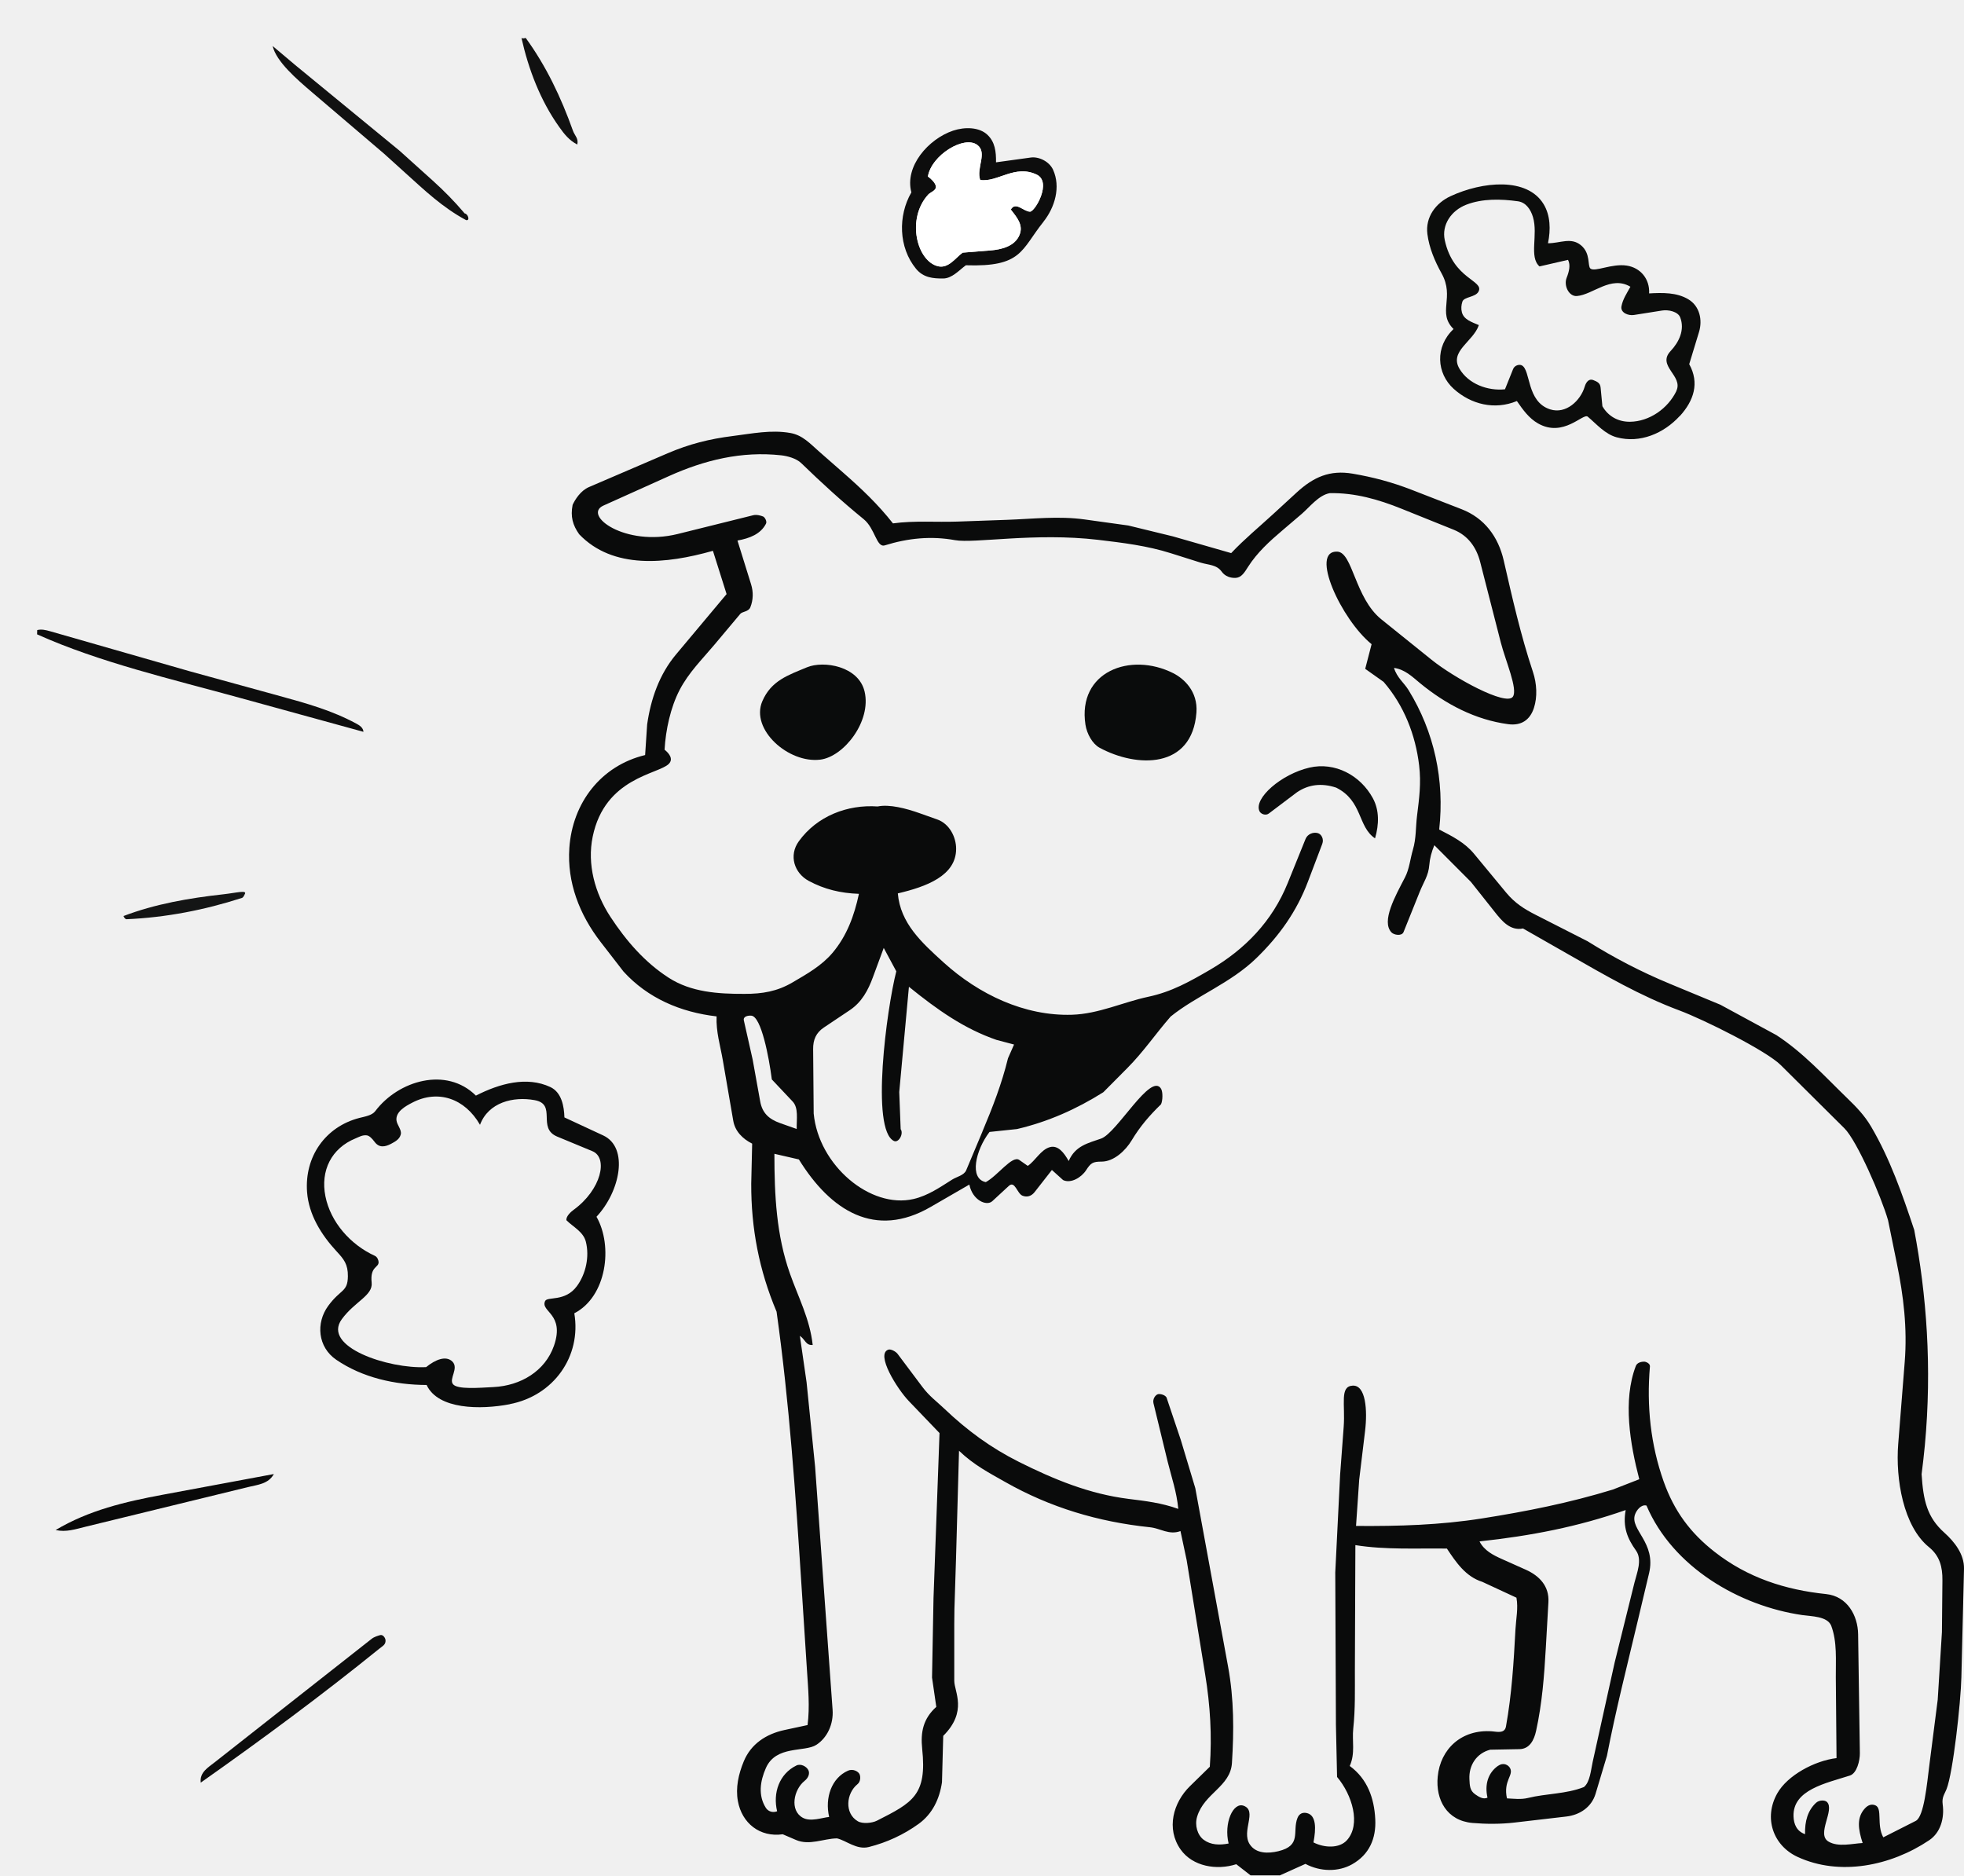
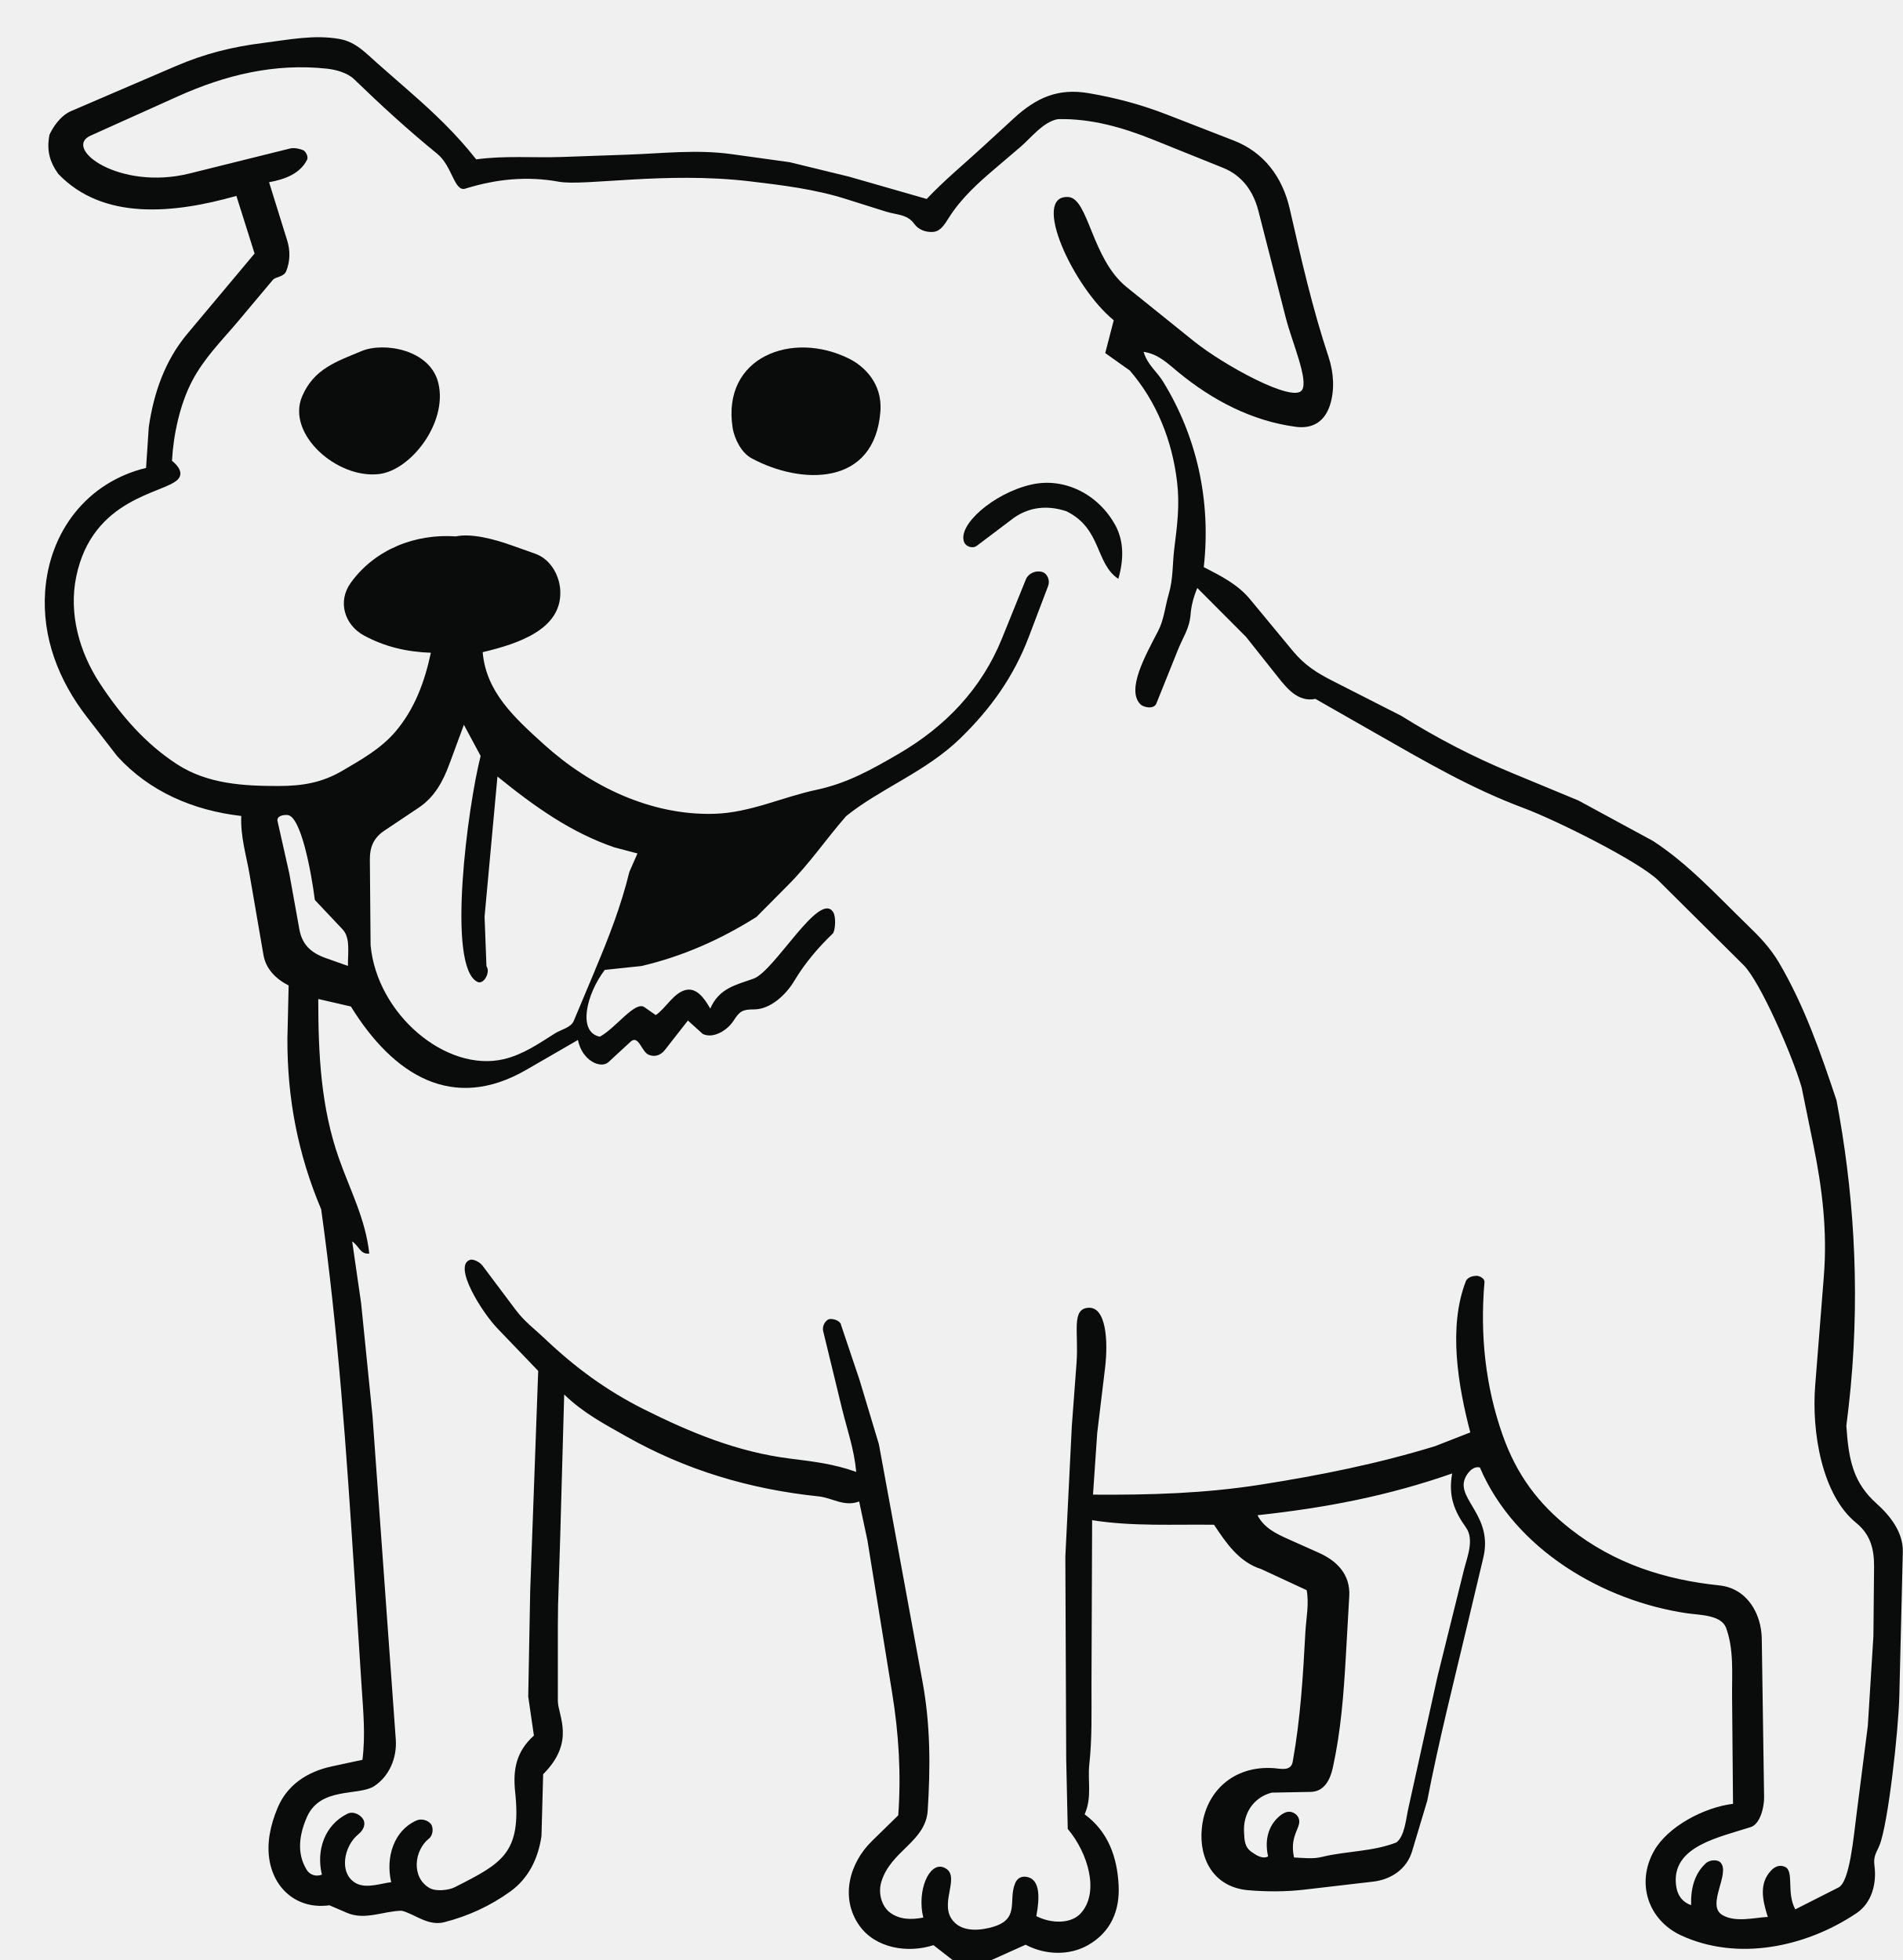
- <svg xmlns="http://www.w3.org/2000/svg" id="Layer_1" version="1.1" viewBox="0 0 359.45 343.23">
+ <svg xmlns="http://www.w3.org/2000/svg" id="Layer_1" version="1.1" viewBox="0 0 261.45 269.34">
  <defs>
    <style>
      .st0 {
-         fill: #111;
+         fill: #0a0b0b;
      }

      .st1 {
        fill: #0b0c0c;
      }

      .st2 {
-         fill: #0c0d0c;
-       }
- 
-       .st3 {
-         fill: #0d0d0d;
-       }
- 
-       .st4 {
-         fill: #0a0b0b;
-       }
- 
-       .st5 {
-         fill: #fff;
-       }
- 
-       .st6 {
        fill: #0a0c0c;
-       }
- 
-       .st7 {
-         fill: #141515;
-       }
- 
-       .st8 {
-         fill: #090909;
      }
    </style>
  </defs>
  <g id="Generative_Object">
-     <path class="st4" d="M234.18,343.23h-5.3s-2.62-2.04-2.62-2.04c-3.56,1.15-7.98.43-10.19-2.7-2.68-3.81-1.35-8.59,1.72-11.59l3.63-3.55c.41-5.69.08-11.19-.85-16.9l-3.39-20.92-1.13-5.31c-2.09.78-3.69-.51-5.58-.7-9.49-.99-18.27-3.62-26.47-8.27-2.96-1.68-5.78-3.13-8.48-5.73l-.55,19.72-.29,9.21-.03,2.76v10.41c0,2,2.49,5.58-2.02,10.08l-.23,8.5c-.45,3.05-1.74,5.77-4.26,7.6-2.77,2-5.84,3.41-9.12,4.24-2.25.57-4.14-1.2-5.84-1.58-2.49.04-5.03,1.35-7.5.29l-2.42-1.04c-4.19.59-7.47-2.02-8.21-6.06-.45-2.46.11-4.96,1.08-7.3,1.31-3.16,4.06-4.99,7.44-5.72l4.23-.91c.43-3.38.11-6.64-.11-10.03l-1-15.48c-1.09-16.89-2.22-33.42-4.56-50.14-3.21-7.61-4.67-15.28-4.64-23.45l.17-7.31c-1.75-.88-3.13-2.27-3.46-4.19l-1.91-11.08c-.46-2.67-1.26-5.19-1.14-8.02-6.59-.76-12.59-3.33-17.03-8.2l-4.18-5.4c-3.9-5.04-6.17-10.94-5.74-17.22.57-8.26,5.76-15.05,13.87-17.01l.37-5.59c.67-4.69,2.23-9.18,5.3-12.84l9.24-11.03-2.5-7.92c-8.58,2.43-18.3,3.43-24.48-3.03-1.18-1.67-1.62-3.22-1.2-5.38.44-.96,1.46-2.6,2.98-3.25l14.41-6.19c3.92-1.68,7.66-2.63,11.92-3.16,3.56-.45,7.04-1.18,10.56-.55,2.24.4,3.62,1.97,5.24,3.39l4.45,3.9c3.28,2.88,6.27,5.69,9.07,9.25,3.98-.54,7.8-.19,11.81-.33l9.05-.32c4.77-.17,9.49-.73,14.22-.07l8,1.11,8.16,1.99,10.66,3.06c2.48-2.62,5.05-4.72,7.66-7.12l4.32-3.97c3.09-2.84,6.08-4.16,10.25-3.45,3.7.63,7.18,1.55,10.79,2.95l9.16,3.56c4.15,1.61,6.7,5.01,7.7,9.38,1.58,6.89,3.1,13.64,5.34,20.37.73,2.19.84,4.6.19,6.61-.72,2.22-2.33,3.3-4.71,2.98-6-.8-11.44-3.64-16.15-7.52-1.44-1.19-2.76-2.5-4.75-2.78.56,1.83,1.82,2.69,2.66,4.06,4.7,7.63,6.62,16.47,5.61,25.52,2.41,1.24,4.67,2.38,6.36,4.42l5.89,7.12c1.61,1.94,3.31,3.01,5.46,4.1l9.43,4.8c4.89,3.05,9.76,5.59,15.09,7.8l9.24,3.83,10.25,5.56c4.91,3.2,8.77,7.48,12.95,11.53,1.68,1.62,3.17,3.16,4.37,5.2,3.48,5.92,5.71,12.35,7.9,18.92,2.23,11.77,3.29,25.07,1.94,39.48-.17,1.77-.37,3.52-.59,5.23.31,4.81.99,7.87,4.17,10.71,1.86,1.67,3.65,3.95,3.59,6.6l-.48,19.83c-.11,4.68-1.53,17.54-2.72,20.51-.38.95-.88,1.47-.7,2.79.33,2.46-.35,5.13-2.47,6.55-7.03,4.72-16.4,6.61-24.09,3.05-4.5-2.08-6.24-7.15-3.72-11.62,1.87-3.32,6.85-5.98,10.85-6.46l-.13-14.77c-.03-3.1.28-6.49-.85-9.48-.72-1.73-3.65-1.69-5.3-1.93-11.49-1.67-23.68-8.74-28.5-20.04-.98-.26-1.84.86-2.11,1.66-.94,2.78,3.92,5.1,2.58,10.73l-2.06,8.67c-1.98,8.35-4.03,16.38-5.65,24.75l-2.08,6.94c-.75,2.49-2.94,3.88-5.34,4.16l-9.54,1.11c-2.46.29-5.21.28-7.64.07-4.72-.41-6.78-4.28-6.37-8.48.48-5.05,4.35-8.71,9.95-8.29.88.07,2.3.46,2.54-.88,1.07-5.95,1.42-11.78,1.74-17.8.11-1.98.53-3.83.18-5.78l-6.25-2.9c-3.07-.96-4.85-3.64-6.48-6.09-5.42-.08-11.17.26-16.75-.63l-.09,22.89c-.01,3.66.09,7.07-.3,10.71-.24,2.26.4,4.48-.64,6.82,3.24,2.37,4.48,5.9,4.67,9.75.18,3.5-1.08,6.47-4.25,8.25-2.5,1.41-5.8,1.37-8.53-.08l-4.74,2.13ZM213.54,255.9l2.56,7.61,2.66,8.84,6,32.66c1.1,5.99,1.08,11.8.71,17.66-.28,4.33-5.07,5.52-6.37,9.81-.49,1.6.07,3.4,1.2,4.24,1.28.95,2.89,1.01,4.56.68-.91-3.74.83-7.65,2.78-6.9,2.5.96-.48,4.6,1.07,7.02,1.13,1.77,3.42,1.73,5.24,1.29,4.35-1.04,2.52-3.6,3.52-6.1.32-.8.99-1.08,1.79-.86,1.63.45,1.62,2.79,1.13,5.35,2.02,1.03,4.76,1.12,6.13-.41,2.59-2.89.96-8.3-1.81-11.57l-.21-9.53-.12-27.9.89-17.93.65-8.7c.31-4.19-.76-7.42,1.64-7.56s2.74,4.47,2.27,8.34l-1.07,8.86-.58,8.48c7.9.06,15.39-.17,23.02-1.37,8.19-1.29,16.05-2.86,23.98-5.29l4.84-1.89c-1.68-6.42-3.05-14.43-.63-20.73.26-.68,1.12-.79,1.52-.79.32,0,1.11.33,1.06.87-.63,7.29.14,14.37,2.51,21.06,1.92,5.41,4.88,9.42,9.36,12.91,6,4.69,12.86,6.92,20.38,7.7,3.86.4,5.8,3.92,5.85,7.33l.32,21.79c.02,1.32-.53,3.67-1.82,4.09-4.37,1.41-10.5,2.59-10.32,7.49.05,1.41.58,2.71,2.11,3.24-.06-2.36.49-4.32,2-5.73.6-.56,1.64-.52,2-.17,1.51,1.46-1.99,5.89.28,7.25,1.78,1.07,4.38.37,6.26.27-.82-2.5-1.13-4.64.39-6.31.55-.61,1.21-.89,1.93-.59,1.37.56.18,3.57,1.46,5.86l5.94-3.01c1.53-.78,2.05-6.78,2.5-10.29l1.52-11.9.77-12.36.09-9.49c.02-2.45-.48-4.45-2.47-6.07-4.69-3.81-6.13-12.47-5.62-18.87l1.19-15.02c.49-6.16-.21-12.03-1.44-18.04l-1.61-7.89c-1.22-4.27-5.68-14.53-7.98-16.82l-11.67-11.59c-2.64-2.62-14.04-8.31-18.55-9.99-7.2-2.69-13.52-6.39-20.18-10.19l-8.43-4.81c-2.37.49-3.93-1.46-5.15-3l-4.38-5.52-6.7-6.72c-.51,1.22-.83,2.46-.92,3.6-.15,1.99-1.01,3.07-1.77,4.97l-2.94,7.32c-.33.81-1.77.54-2.21.07-1.92-2.02.7-6.66,2.47-10.07.8-1.54.95-3.36,1.44-5.03.64-2.16.5-4.14.77-6.28.39-3.14.77-5.92.38-9.18-.67-5.62-2.77-10.97-6.5-15.29l-3.37-2.39,1.17-4.51c-5.59-4.55-11.39-17.19-6.27-16.94,2.82.14,3.19,8.47,8.05,12.39l9.22,7.42c4.1,3.3,13.6,8.5,14.85,6.75.97-1.35-1.35-6.6-2.2-9.92l-3.78-14.75c-.69-2.69-2.23-4.84-4.85-5.9l-9.59-3.86c-4.15-1.67-8.5-2.93-13.09-2.83-2.03.35-3.69,2.57-5.17,3.83l-3.46,2.95c-2.36,2-4.66,4.09-6.32,6.7-.64,1.02-1.21,1.95-2.22,2.02s-2.01-.3-2.6-1.13c-.95-1.32-2.4-1.2-3.9-1.67l-5.42-1.71c-4.32-1.37-8.76-1.91-13.31-2.45-11.53-1.36-22.69.7-26.18.06-4.37-.79-8.56-.38-12.85.95-1.54.48-1.76-3.08-3.88-4.8-4.04-3.29-7.71-6.66-11.41-10.24-.92-.89-2.53-1.31-3.69-1.44-7.22-.79-14.01.87-20.52,3.8l-12,5.4c-3.87,1.75,3.97,7.59,13.6,5.2l13.8-3.43c.64-.16,1.44.07,1.82.23.3.12.76.87.53,1.32-.97,1.9-3,2.68-5.22,3.08l2.48,7.97c.46,1.46.41,2.9-.12,4.24-.33.84-1.46.76-1.84,1.21l-4.75,5.66c-2.27,2.7-4.7,5.08-6.36,8.27s-2.55,7.32-2.75,10.93c.75.6,1.69,1.66.78,2.59-1.91,1.93-11.71,2.47-13.94,13.35-1.03,5.02.39,10.3,3.27,14.68s6.26,8.29,10.63,11.11c4.14,2.67,9.05,2.97,13.88,2.96,3.29,0,5.97-.44,8.8-2.1,2.61-1.53,5.31-3.04,7.3-5.39,2.63-3.1,4-6.83,4.85-10.82-3.4-.12-6.34-.84-9.17-2.36-2.65-1.42-3.72-4.65-1.83-7.26,3.33-4.61,8.88-6.76,14.43-6.37,2.16-.45,5.25.37,7.67,1.23l3.24,1.15c2.21.78,3.46,3.2,3.45,5.39-.01,4.94-5.52,6.93-10.67,8.14.47,5.46,4.32,8.96,8.4,12.66,6.4,5.79,14.75,9.82,23.47,9.55,4.88-.15,9.36-2.31,13.97-3.29,4.29-.91,7.61-2.8,11.28-4.93,6.43-3.74,11.42-8.91,14.24-15.89l3.26-8.06c.36-.9,1.39-1.31,2.25-1.07.62.17,1.16,1.05.81,1.97l-2.63,6.93c-2.08,5.48-5.22,9.87-9.39,13.94-4.74,4.63-11.05,6.94-15.73,10.73-2.74,3.14-4.97,6.46-7.95,9.45l-4.37,4.4c-4.92,3.1-10.12,5.41-15.8,6.74l-5.03.53c-2.55,3.33-3.77,8.58-.68,9.18,2.17-1.16,4.83-4.95,6.12-4.06l1.56,1.09c1.35-.89,2.41-2.99,4.05-3.43,1.49-.4,2.56.98,3.44,2.54,1.22-2.8,3.5-3.25,5.94-4.11,2.9-1.02,9.11-12.23,10.97-9.11.35.59.31,2.21-.02,2.85-2.09,2.02-3.83,4.04-5.35,6.57-1.12,1.88-3.27,3.91-5.52,3.91-1.61,0-1.98.25-2.83,1.57s-2.78,2.49-4.21,1.81l-2.05-1.85-3.16,4.04c-.56.71-1.34,1.02-2.22.67-1-.4-1.39-2.83-2.51-1.79l-3.02,2.79c-1.05.97-3.63-.17-4.2-3.04l-7.09,4.1c-10.13,5.86-18.27.74-24.11-8.7l-4.48-1.03c0,7.66.37,14.92,2.85,21.94,1.54,4.36,3.65,8.32,4.16,13.05-1.28.1-1.36-1-2.35-1.68l1.23,8.51,1.56,15.45,3.2,44.48c.19,2.6-.95,5.11-2.97,6.42-2.15,1.39-7.39.04-9.24,4.25-1.06,2.41-1.43,5.01-.02,7.26.42.68,1.27.97,2.08.65-.81-3.35.38-6.83,3.51-8.37.83-.41,1.87.17,2.21.85.27.55.07,1.35-.71,1.97-1.97,1.58-2.77,5.39-.31,6.74,1.43.78,3.56-.03,4.82-.15-.81-3.5.43-7.13,3.45-8.47.9-.4,1.84.13,2.09.6s.22,1.42-.35,1.87c-2.07,1.67-2.43,5.34.06,6.79.87.51,2.61.34,3.5-.11,6.53-3.31,9.18-4.67,8.28-13.12-.33-3.12.19-5.55,2.58-7.71l-.78-5.36.27-14.54,1.1-30.21-5.62-5.86c-2.12-2.21-6.15-8.62-3.73-9.41.42-.14,1.32.31,1.68.78l4.53,6.04c1.28,1.71,2.6,2.64,4.03,4,4.14,3.94,8.45,7.12,13.63,9.72,6.44,3.22,12.89,5.88,20.09,6.78,3.05.38,6.01.72,9.09,1.83-.3-3.17-1.24-5.78-1.95-8.67l-2.59-10.66c-.2-.83.41-1.6.88-1.68.41-.06,1.36.15,1.57.75ZM179.79,207.12c1.87-4.44,3.56-8.78,4.69-13.43l1.11-2.52-3.19-.84c-5.92-2.04-10.82-5.49-16.05-9.73l-1.77,19.26.26,6.8c.59.83-.37,2.58-1.24,2.16-4.27-2.1-1.33-24.12.44-31.05l-2.3-4.28-1.98,5.36c-.87,2.37-2.03,4.56-4.23,6.03l-4.75,3.18c-1.42.95-1.98,2.23-1.96,3.95l.1,11.78c.89,9.48,10.37,17.5,18.29,15.65,2.63-.61,4.83-2.15,7.07-3.56.81-.51,2.16-.77,2.55-1.69l2.96-7.05ZM145.81,206.64c-.03-1.85.36-3.87-.74-5.04l-3.81-4.04c-.52-4.08-1.94-11.5-3.74-11.67-.61-.06-1.55.13-1.38.87l1.61,7.16,1.38,7.66c.38,2.1,1.56,3.23,3.64,3.97l3.05,1.08ZM274.23,323.16c.96-.66,1.85-.11,2.14.44.71,1.32-1.28,2.28-.57,5.54,1.31.06,2.56.24,3.86-.08,3.4-.83,6.94-.7,10.22-1.99,1.13-.89,1.3-3.21,1.61-4.6l4.02-18.18,3.63-14.64c.44-1.77,1.48-4.2.27-5.88-1.55-2.17-2.45-4.28-1.88-7.4-8.8,3.08-17.35,4.72-26.75,5.74.87,1.7,2.5,2.51,4.13,3.24l4.34,1.94c2.45,1.1,4.31,2.97,4.14,5.94l-.47,8.28c-.3,5.24-.68,10.26-1.79,15.3-.36,1.63-1.16,3.29-3.05,3.32l-5.34.1c-2.54.66-3.93,2.89-3.81,5.38.06,1.22.08,2.1,1.05,2.78.56.39,1.47,1.03,2.26.61-.54-2.36.08-4.54,1.96-5.84Z" />
-     <path class="st3" d="M6.79,116.1l.02-.78c.76-.2,1.52-.03,2.43.23l25.53,7.32,16.45,4.52c4.82,1.32,9.55,2.64,13.96,5.03.58.31,1.29.73,1.34,1.52l-22.7-6.24c-12.42-3.42-25.6-6.47-37.03-11.6Z" />
-     <path class="st0" d="M96.22,6.95c3.72,5.11,6.46,10.85,8.65,17,.29.82,1.06,1.41.78,2.5-1.49-.77-2.38-1.91-3.31-3.22-3.47-4.87-5.62-10.58-6.9-16.28.36.17.59,0,.77,0Z" />
-     <path class="st1" d="M93.3,257c-5.36,1.03-13.12.99-15.22-3.52-5.79-.02-11.72-1.33-16.53-4.61-3.42-2.33-3.76-6.76-1.48-9.87s3.56-2.48,3.6-5.4c.03-2.23-.75-3.16-2.08-4.59-2.82-3.05-5.08-6.71-5.39-10.83-.49-6.51,3.37-11.95,9.52-13.56,1.04-.27,2.35-.45,2.96-1.26,4.22-5.6,13.01-8.21,18.42-2.84,4.36-2.23,9.33-3.58,13.62-1.57,2.09.98,2.52,3.57,2.58,5.56l7.1,3.3c4.72,2.2,3.12,10.23-1.23,14.88,3.05,5.36,1.88,14.6-4.06,17.67,1.33,7.88-3.78,15.09-11.83,16.63ZM90.34,253.86c4.93-.25,9.42-2.89,11.05-7.57,2.03-5.85-2.52-6.2-1.63-8.16.41-.91,3.67.2,5.83-2.75,1.62-2.21,2.33-5.37,1.63-8.13-.47-1.84-2.37-2.72-3.55-3.92-.11-.73.86-1.58,1.32-1.91,5.06-3.69,6.36-9.52,3.43-10.73l-6.44-2.67c-3.77-1.56.03-5.91-4.13-6.67-3.93-.72-8.46.41-10,4.51-2.79-4.85-7.71-6.5-12.4-4.05-1.2.62-3.05,1.63-2.89,3.22.09.87,1,1.75.79,2.59s-.9,1.26-1.79,1.73c-1.14.59-2.19.75-3.02-.39-.43-.58-.95-1.12-1.43-1.17-.82-.08-1.37.29-2.04.56-4.4,1.79-6.46,5.89-5.51,10.61s4.56,8.84,9.06,10.89c.46.21.66.83.67,1.13.04,1.07-1.59.76-1.27,3.77.25,2.38-3.09,3.43-5.47,6.7-3.68,5.05,8.56,9.11,15.44,8.76,1.73-1.41,3.64-2.14,4.79-1.03,1.27,1.24-.69,3.19.14,4.17s4.75.65,7.44.51Z" />
-     <path class="st2" d="M307.44,76.12c-2.93,3.21-7.28,5.06-11.54,3.92-2.16-.58-3.67-2.4-5.31-3.78-.84-.72-4.45,3.9-9.11,1.23-1.65-.94-2.74-2.47-3.86-4.09-4.1,1.69-8.4.61-11.55-2.22s-3.49-7.71-.04-10.96c-3.04-3,.27-5.76-2.19-10.18-1.25-2.25-2.28-4.68-2.6-7.21-.39-3.09,1.51-5.66,4.25-6.93,5.81-2.69,14.01-3.52,17.03,1.48,1.23,2.04,1.31,4.63.79,7.14,2.2.01,4.2-1.15,6.03.36s1.17,3.8,1.74,4.27c.83.68,3.91-.96,6.65-.54,2.5.39,4.23,2.43,4.09,5.09,2.51-.14,5.03-.19,7.15,1.06s2.65,3.81,1.98,6.01l-1.79,5.88c1.91,3.44.85,6.68-1.72,9.5ZM306.8,71.55c1.33-2.77-3.62-4.56-1.05-7.3,1.55-1.65,2.63-3.89,1.76-6.16-.41-1.07-2.18-1.44-3.29-1.26l-5.19.82c-1.02.16-2.5-.41-2.27-1.6.25-1.3.99-2.4,1.64-3.57-3.57-2.12-6.84,1.46-9.8,1.7-1.43.12-2.44-1.87-1.88-3.32.46-1.17.75-2.35.26-3.3l-5.22,1.2c-1.97-1.73-.22-5.77-1.2-9.04-.41-1.37-1.27-2.67-2.74-2.88-3.15-.44-6.52-.51-9.45.62-2.78,1.07-4.55,3.71-3.95,6.49,1.55,7.2,7.24,7.35,6.18,9.41-.56,1.08-2.67.93-2.96,1.86-.2.62-.26,1.3-.08,1.96.36,1.31,1.77,1.76,3.1,2.32-1.02,3.03-5.44,4.77-3.56,7.97,1.64,2.81,5.2,4.11,8.34,3.78l1.49-3.71c.28-.69,1.14-.91,1.59-.67,1.67.87.83,6.65,5.18,8.05,2.89.93,5.56-1.58,6.33-4.15.29-.98.87-1.49,1.56-1.21s1.27.51,1.35,1.36l.33,3.43c1.06,1.84,2.89,2.87,5.07,2.84,3.49-.04,6.91-2.38,8.48-5.64Z" />
-     <path class="st3" d="M190.95,40.62c-4.11,5.14-3.86,8.27-14.18,7.93-1.24.91-2.53,2.41-4.15,2.42-1.82.01-3.62-.13-4.97-1.78-3.21-3.91-3.32-9.72-.85-13.98-1.28-4.75,3.11-9.78,7.64-11.3,2.13-.71,4.79-.67,6.3.78,1.36,1.31,1.58,3.04,1.55,5.02l6.37-.88c1.47-.2,3.37.71,4.07,2.23,1.43,3.15.35,6.88-1.78,9.55ZM185,38.36c.87-1.56,2.32.35,3.51.38.92.02,4.06-5.42,1.24-6.78-3.98-1.92-7.25,1.47-10.35.98-.78-2.17,1.39-4.98-.54-6.42-2.41-1.79-8.38,1.87-9.03,5.78.68.48,1.35,1.19,1.45,1.76.14.82-.96,1.08-1.39,1.55-4.06,4.43-2.08,12.26,1.84,13.13,1.9.42,3.21-1.61,4.46-2.5l5.02-.4c2.12-.17,4.56-.78,5.4-2.88.7-1.77-.44-3.12-1.6-4.6Z" />
-     <path class="st0" d="M85.31,40.29c-4.38-2.35-7.66-5.52-11.06-8.58l-3.97-3.59-13.24-11.29c-2.69-2.3-6.49-5.56-7.14-8.41l4.14,3.49,19.09,15.68,6.03,5.43c2.16,1.95,4.01,3.83,5.88,6.04.61.06,1.04,1.37.27,1.23Z" />
-     <path class="st3" d="M36.74,326.25c-.23-1.87,1.33-2.75,2.56-3.72l28.72-22.59c.5-.39,1.18-.57,1.55-.68.54-.15.96.53.99.93.05.83-.53,1.05-1.13,1.55-10.59,8.56-21.31,16.49-32.68,24.51Z" />
-     <path class="st8" d="M15.75,279.4c-2.04.5-3.64,1.05-5.57.63,6.06-3.62,12.75-5.19,19.64-6.47l20.3-3.78c-1,1.83-2.99,1.96-4.7,2.38l-29.67,7.24Z" />
-     <path class="st7" d="M23.11,168.24c-.12,0-.42-.29-.5-.59,5.8-2.21,11.97-3.28,18.3-3.98,2.42-.27,4.43-.85,3.87.02-.08.13-.22.56-.51.65-6.86,2.22-13.89,3.58-21.15,3.9Z" />
-     <path class="st5" d="M185,38.36c1.16,1.49,2.3,2.84,1.6,4.6-.83,2.1-3.27,2.72-5.4,2.88l-5.02.4c-1.25.89-2.56,2.92-4.46,2.5-3.92-.87-5.9-8.7-1.84-13.13.43-.47,1.53-.73,1.39-1.55-.1-.57-.77-1.27-1.45-1.76.64-3.9,6.62-7.56,9.03-5.78,1.93,1.43-.24,4.24.54,6.42,3.1.49,6.37-2.9,10.35-.98,2.82,1.36-.32,6.8-1.24,6.78-1.18-.03-2.64-1.94-3.51-.38Z" />
-     <path class="st6" d="M218.97,130.41c-.78,10.38-10.92,10.13-17.73,6.44-1.29-.7-2.32-2.53-2.58-4.21-1.49-9.71,8.21-13.38,16.05-9.44,1.91.96,4.55,3.28,4.26,7.21Z" />
-     <path class="st6" d="M150.12,139.03c-5.81.72-12.82-5.52-10.6-10.69,1.63-3.79,4.73-4.77,8.17-6.21,3.05-1.27,9.46-.23,10.55,4.45,1.27,5.43-3.8,11.92-8.12,12.45Z" />
-     <path class="st1" d="M251.65,153.43c-3.19-2.14-2.24-6.86-7.11-9.28-2.67-.88-5.06-.58-7.18.86l-5.14,3.88c-.58.44-1.48.1-1.72-.44-1.06-2.34,4-6.77,9.15-7.96,4.65-1.08,9.32,1.38,11.61,5.6,1.2,2.21,1.14,4.8.4,7.34Z" />
+     <path class="st0" d="M136.18,269.34h-5.3l-2.62-2.04c-3.56,1.15-7.98.43-10.19-2.7-2.68-3.81-1.35-8.59,1.72-11.59l3.63-3.55c.41-5.69.08-11.19-.85-16.9l-3.39-20.92-1.13-5.31c-2.09.78-3.69-.51-5.58-.7-9.49-.99-18.27-3.62-26.47-8.27-2.96-1.68-5.78-3.13-8.48-5.73l-.55,19.72-.29,9.21-.03,2.76v10.41c0,2,2.49,5.58-2.02,10.08l-.23,8.5c-.45,3.05-1.74,5.77-4.26,7.6-2.77,2-5.84,3.41-9.12,4.24-2.25.57-4.14-1.2-5.84-1.58-2.49.04-5.03,1.35-7.5.29l-2.42-1.04c-4.19.59-7.47-2.02-8.21-6.06-.45-2.46.11-4.96,1.08-7.3,1.31-3.16,4.06-4.99,7.44-5.72l4.23-.91c.43-3.38.11-6.64-.11-10.03l-1-15.48c-1.09-16.89-2.22-33.42-4.56-50.14-3.21-7.61-4.67-15.28-4.64-23.45l.17-7.31c-1.75-.88-3.13-2.27-3.46-4.19l-1.91-11.08c-.46-2.67-1.26-5.19-1.14-8.02-6.59-.76-12.59-3.33-17.03-8.2l-4.18-5.4c-3.9-5.04-6.17-10.94-5.74-17.22.57-8.26,5.76-15.05,13.87-17.01l.37-5.59c.67-4.69,2.23-9.18,5.3-12.84l9.24-11.03-2.5-7.92c-8.58,2.43-18.3,3.43-24.48-3.03-1.18-1.67-1.62-3.22-1.2-5.38.44-.96,1.46-2.6,2.98-3.25l14.41-6.19c3.92-1.68,7.66-2.63,11.92-3.16,3.56-.45,7.04-1.18,10.56-.55,2.24.4,3.62,1.97,5.24,3.39l4.45,3.9c3.28,2.88,6.27,5.69,9.07,9.25,3.98-.54,7.8-.19,11.81-.33l9.05-.32c4.77-.17,9.49-.73,14.22-.07l8,1.11,8.16,1.99,10.66,3.06c2.48-2.62,5.05-4.72,7.66-7.12l4.32-3.97c3.09-2.84,6.08-4.16,10.25-3.45,3.7.63,7.18,1.55,10.79,2.95l9.16,3.56c4.15,1.61,6.7,5.01,7.7,9.38,1.58,6.89,3.1,13.64,5.34,20.37.73,2.19.84,4.6.19,6.61-.72,2.22-2.33,3.3-4.71,2.98-6-.8-11.44-3.64-16.15-7.52-1.44-1.19-2.76-2.5-4.75-2.78.56,1.83,1.82,2.69,2.66,4.06,4.7,7.63,6.62,16.47,5.61,25.52,2.41,1.24,4.67,2.38,6.36,4.42l5.89,7.12c1.61,1.94,3.31,3.01,5.46,4.1l9.43,4.8c4.89,3.05,9.76,5.59,15.09,7.8l9.24,3.83,10.25,5.56c4.91,3.2,8.77,7.48,12.95,11.53,1.68,1.62,3.17,3.16,4.37,5.2,3.48,5.92,5.71,12.35,7.9,18.92,2.23,11.77,3.29,25.07,1.94,39.48-.17,1.77-.37,3.52-.59,5.23.31,4.81.99,7.87,4.17,10.71,1.86,1.67,3.65,3.95,3.59,6.6l-.48,19.83c-.11,4.68-1.53,17.54-2.72,20.51-.38.95-.88,1.47-.7,2.79.33,2.46-.35,5.13-2.47,6.55-7.03,4.72-16.4,6.61-24.09,3.05-4.5-2.08-6.24-7.15-3.72-11.62,1.87-3.32,6.85-5.98,10.85-6.46l-.13-14.77c-.03-3.1.28-6.49-.85-9.48-.72-1.73-3.65-1.69-5.3-1.93-11.49-1.67-23.68-8.74-28.5-20.04-.98-.26-1.84.86-2.11,1.66-.94,2.78,3.92,5.1,2.58,10.73l-2.06,8.67c-1.98,8.35-4.03,16.38-5.65,24.75l-2.08,6.94c-.75,2.49-2.94,3.88-5.34,4.16l-9.54,1.11c-2.46.29-5.21.28-7.64.07-4.72-.41-6.78-4.28-6.37-8.48.48-5.05,4.35-8.71,9.95-8.29.88.07,2.3.46,2.54-.88,1.07-5.95,1.42-11.78,1.74-17.8.11-1.98.53-3.83.18-5.78l-6.25-2.9c-3.07-.96-4.85-3.64-6.48-6.09-5.42-.08-11.17.26-16.75-.63l-.09,22.89c0,3.66.09,7.07-.3,10.71-.24,2.26.4,4.48-.64,6.82,3.24,2.37,4.48,5.9,4.67,9.75.18,3.5-1.08,6.47-4.25,8.25-2.5,1.41-5.8,1.37-8.53-.08l-4.74,2.13v-.03ZM115.54,182.01l2.56,7.61,2.66,8.84,6,32.66c1.1,5.99,1.08,11.8.71,17.66-.28,4.33-5.07,5.52-6.37,9.81-.49,1.6.07,3.4,1.2,4.24,1.28.95,2.89,1.01,4.56.68-.91-3.74.83-7.65,2.78-6.9,2.5.96-.48,4.6,1.07,7.02,1.13,1.77,3.42,1.73,5.24,1.29,4.35-1.04,2.52-3.6,3.52-6.1.32-.8.99-1.08,1.79-.86,1.63.45,1.62,2.79,1.13,5.35,2.02,1.03,4.76,1.12,6.13-.41,2.59-2.89.96-8.3-1.81-11.57l-.21-9.53-.12-27.9.89-17.93.65-8.7c.31-4.19-.76-7.42,1.64-7.56s2.74,4.47,2.27,8.34l-1.07,8.86-.58,8.48c7.9.06,15.39-.17,23.02-1.37,8.19-1.29,16.05-2.86,23.98-5.29l4.84-1.89c-1.68-6.42-3.05-14.43-.63-20.73.26-.68,1.12-.79,1.52-.79.32,0,1.11.33,1.06.87-.63,7.29.14,14.37,2.51,21.06,1.92,5.41,4.88,9.42,9.36,12.91,6,4.69,12.86,6.92,20.38,7.7,3.86.4,5.8,3.92,5.85,7.33l.32,21.79c.02,1.32-.53,3.67-1.82,4.09-4.37,1.41-10.5,2.59-10.32,7.49.05,1.41.58,2.71,2.11,3.24-.06-2.36.49-4.32,2-5.73.6-.56,1.64-.52,2-.17,1.51,1.46-1.99,5.89.28,7.25,1.78,1.07,4.38.37,6.26.27-.82-2.5-1.13-4.64.39-6.31.55-.61,1.21-.89,1.93-.59,1.37.56.18,3.57,1.46,5.86l5.94-3.01c1.53-.78,2.05-6.78,2.5-10.29l1.52-11.9.77-12.36.09-9.49c.02-2.45-.48-4.45-2.47-6.07-4.69-3.81-6.13-12.47-5.62-18.87l1.19-15.02c.49-6.16-.21-12.03-1.44-18.04l-1.61-7.89c-1.22-4.27-5.68-14.53-7.98-16.82l-11.67-11.59c-2.64-2.62-14.04-8.31-18.55-9.99-7.2-2.69-13.52-6.39-20.18-10.19l-8.43-4.81c-2.37.49-3.93-1.46-5.15-3l-4.38-5.52-6.7-6.72c-.51,1.22-.83,2.46-.92,3.6-.15,1.99-1.01,3.07-1.77,4.97l-2.94,7.32c-.33.81-1.77.54-2.21.07-1.92-2.02.7-6.66,2.47-10.07.8-1.54.95-3.36,1.44-5.03.64-2.16.5-4.14.77-6.28.39-3.14.77-5.92.38-9.18-.67-5.62-2.77-10.97-6.5-15.29l-3.37-2.39,1.17-4.51c-5.59-4.55-11.39-17.19-6.27-16.94,2.82.14,3.19,8.47,8.05,12.39l9.22,7.42c4.1,3.3,13.6,8.5,14.85,6.75.97-1.35-1.35-6.6-2.2-9.92l-3.78-14.75c-.69-2.69-2.23-4.84-4.85-5.9l-9.59-3.86c-4.15-1.67-8.5-2.93-13.09-2.83-2.03.35-3.69,2.57-5.17,3.83l-3.46,2.95c-2.36,2-4.66,4.09-6.32,6.7-.64,1.02-1.21,1.95-2.22,2.02s-2.01-.3-2.6-1.13c-.95-1.32-2.4-1.2-3.9-1.67l-5.42-1.71c-4.32-1.37-8.76-1.91-13.31-2.45-11.53-1.36-22.69.7-26.18.06-4.37-.79-8.56-.38-12.85.95-1.54.48-1.76-3.08-3.88-4.8-4.04-3.29-7.71-6.66-11.41-10.24-.92-.89-2.53-1.31-3.69-1.44-7.22-.79-14.01.87-20.52,3.8l-12,5.4c-3.87,1.75,3.97,7.59,13.6,5.2l13.8-3.43c.64-.16,1.44.07,1.82.23.3.12.76.87.53,1.32-.97,1.9-3,2.68-5.22,3.08l2.48,7.97c.46,1.46.41,2.9-.12,4.24-.33.84-1.46.76-1.84,1.21l-4.75,5.66c-2.27,2.7-4.7,5.08-6.36,8.27s-2.55,7.32-2.75,10.93c.75.6,1.69,1.66.78,2.59-1.91,1.93-11.71,2.47-13.94,13.35-1.03,5.02.39,10.3,3.27,14.68s6.26,8.29,10.63,11.11c4.14,2.67,9.05,2.97,13.88,2.96,3.29,0,5.97-.44,8.8-2.1,2.61-1.53,5.31-3.04,7.3-5.39,2.63-3.1,4-6.83,4.85-10.82-3.4-.12-6.34-.84-9.17-2.36-2.65-1.42-3.72-4.65-1.83-7.26,3.33-4.61,8.88-6.76,14.43-6.37,2.16-.45,5.25.37,7.67,1.23l3.24,1.15c2.21.78,3.46,3.2,3.45,5.39,0,4.94-5.52,6.93-10.67,8.14.47,5.46,4.32,8.96,8.4,12.66,6.4,5.79,14.75,9.82,23.47,9.55,4.88-.15,9.36-2.31,13.97-3.29,4.29-.91,7.61-2.8,11.28-4.93,6.43-3.74,11.42-8.91,14.24-15.89l3.26-8.06c.36-.9,1.39-1.31,2.25-1.07.62.17,1.16,1.05.81,1.97l-2.63,6.93c-2.08,5.48-5.22,9.87-9.39,13.94-4.74,4.63-11.05,6.94-15.73,10.73-2.74,3.14-4.97,6.46-7.95,9.45l-4.37,4.4c-4.92,3.1-10.12,5.41-15.8,6.74l-5.03.53c-2.55,3.33-3.77,8.58-.68,9.18,2.17-1.16,4.83-4.95,6.12-4.06l1.56,1.09c1.35-.89,2.41-2.99,4.05-3.43,1.49-.4,2.56.98,3.44,2.54,1.22-2.8,3.5-3.25,5.94-4.11,2.9-1.02,9.11-12.23,10.97-9.11.35.59.31,2.21-.02,2.85-2.09,2.02-3.83,4.04-5.35,6.57-1.12,1.88-3.27,3.91-5.52,3.91-1.61,0-1.98.25-2.83,1.57s-2.78,2.49-4.21,1.81l-2.05-1.85-3.16,4.04c-.56.71-1.34,1.02-2.22.67-1-.4-1.39-2.83-2.51-1.79l-3.02,2.79c-1.05.97-3.63-.17-4.2-3.04l-7.09,4.1c-10.13,5.86-18.27.74-24.11-8.7l-4.48-1.03c0,7.66.37,14.92,2.85,21.94,1.54,4.36,3.65,8.32,4.16,13.05-1.28.1-1.36-1-2.35-1.68l1.23,8.51,1.56,15.45,3.2,44.48c.19,2.6-.95,5.11-2.97,6.42-2.15,1.39-7.39.04-9.24,4.25-1.06,2.41-1.43,5.01-.02,7.26.42.68,1.27.97,2.08.65-.81-3.35.38-6.83,3.51-8.37.83-.41,1.87.17,2.21.85.27.55.07,1.35-.71,1.97-1.97,1.58-2.77,5.39-.31,6.74,1.43.78,3.56-.03,4.82-.15-.81-3.5.43-7.13,3.45-8.47.9-.4,1.84.13,2.09.6s.22,1.42-.35,1.87c-2.07,1.67-2.43,5.34.06,6.79.87.51,2.61.34,3.5-.11,6.53-3.31,9.18-4.67,8.28-13.12-.33-3.12.19-5.55,2.58-7.71l-.78-5.36.27-14.54,1.1-30.21-5.62-5.86c-2.12-2.21-6.15-8.62-3.73-9.41.42-.14,1.32.31,1.68.78l4.53,6.04c1.28,1.71,2.6,2.64,4.03,4,4.14,3.94,8.45,7.12,13.63,9.72,6.44,3.22,12.89,5.88,20.09,6.78,3.05.38,6.01.72,9.09,1.83-.3-3.17-1.24-5.78-1.95-8.67l-2.59-10.66c-.2-.83.41-1.6.88-1.68.41-.06,1.36.15,1.57.75h-.02ZM81.79,133.23c1.87-4.44,3.56-8.78,4.69-13.43l1.11-2.52-3.19-.84c-5.92-2.04-10.82-5.49-16.05-9.73l-1.77,19.26.26,6.8c.59.83-.37,2.58-1.24,2.16-4.27-2.1-1.33-24.12.44-31.05l-2.3-4.28-1.98,5.36c-.87,2.37-2.03,4.56-4.23,6.03l-4.75,3.18c-1.42.95-1.98,2.23-1.96,3.95l.1,11.78c.89,9.48,10.37,17.5,18.29,15.65,2.63-.61,4.83-2.15,7.07-3.56.81-.51,2.16-.77,2.55-1.69l2.96-7.05v-.02ZM47.81,132.75c-.03-1.85.36-3.87-.74-5.04l-3.81-4.04c-.52-4.08-1.94-11.5-3.74-11.67-.61-.06-1.55.13-1.38.87l1.61,7.16,1.38,7.66c.38,2.1,1.56,3.23,3.64,3.97l3.05,1.08h0ZM176.23,249.27c.96-.66,1.85-.11,2.14.44.71,1.32-1.28,2.28-.57,5.54,1.31.06,2.56.24,3.86-.08,3.4-.83,6.94-.7,10.22-1.99,1.13-.89,1.3-3.21,1.61-4.6l4.02-18.18,3.63-14.64c.44-1.77,1.48-4.2.27-5.88-1.55-2.17-2.45-4.28-1.88-7.4-8.8,3.08-17.35,4.72-26.75,5.74.87,1.7,2.5,2.51,4.13,3.24l4.34,1.94c2.45,1.1,4.31,2.97,4.14,5.94l-.47,8.28c-.3,5.24-.68,10.26-1.79,15.3-.36,1.63-1.16,3.29-3.05,3.32l-5.34.1c-2.54.66-3.93,2.89-3.81,5.38.06,1.22.08,2.1,1.05,2.78.56.39,1.47,1.03,2.26.61-.54-2.36.08-4.54,1.96-5.84h.03Z" />
+     <path class="st2" d="M120.97,56.52c-.78,10.38-10.92,10.13-17.73,6.44-1.29-.7-2.32-2.53-2.58-4.21-1.49-9.71,8.21-13.38,16.05-9.44,1.91.96,4.55,3.28,4.26,7.21Z" />
+     <path class="st2" d="M52.12,65.14c-5.81.72-12.82-5.52-10.6-10.69,1.63-3.79,4.73-4.77,8.17-6.21,3.05-1.27,9.46-.23,10.55,4.45,1.27,5.43-3.8,11.92-8.12,12.45Z" />
+     <path class="st1" d="M153.65,79.54c-3.19-2.14-2.24-6.86-7.11-9.28-2.67-.88-5.06-.58-7.18.86l-5.14,3.88c-.58.44-1.48.1-1.72-.44-1.06-2.34,4-6.77,9.15-7.96,4.65-1.08,9.32,1.38,11.61,5.6,1.2,2.21,1.14,4.8.4,7.34h0Z" />
  </g>
</svg>
